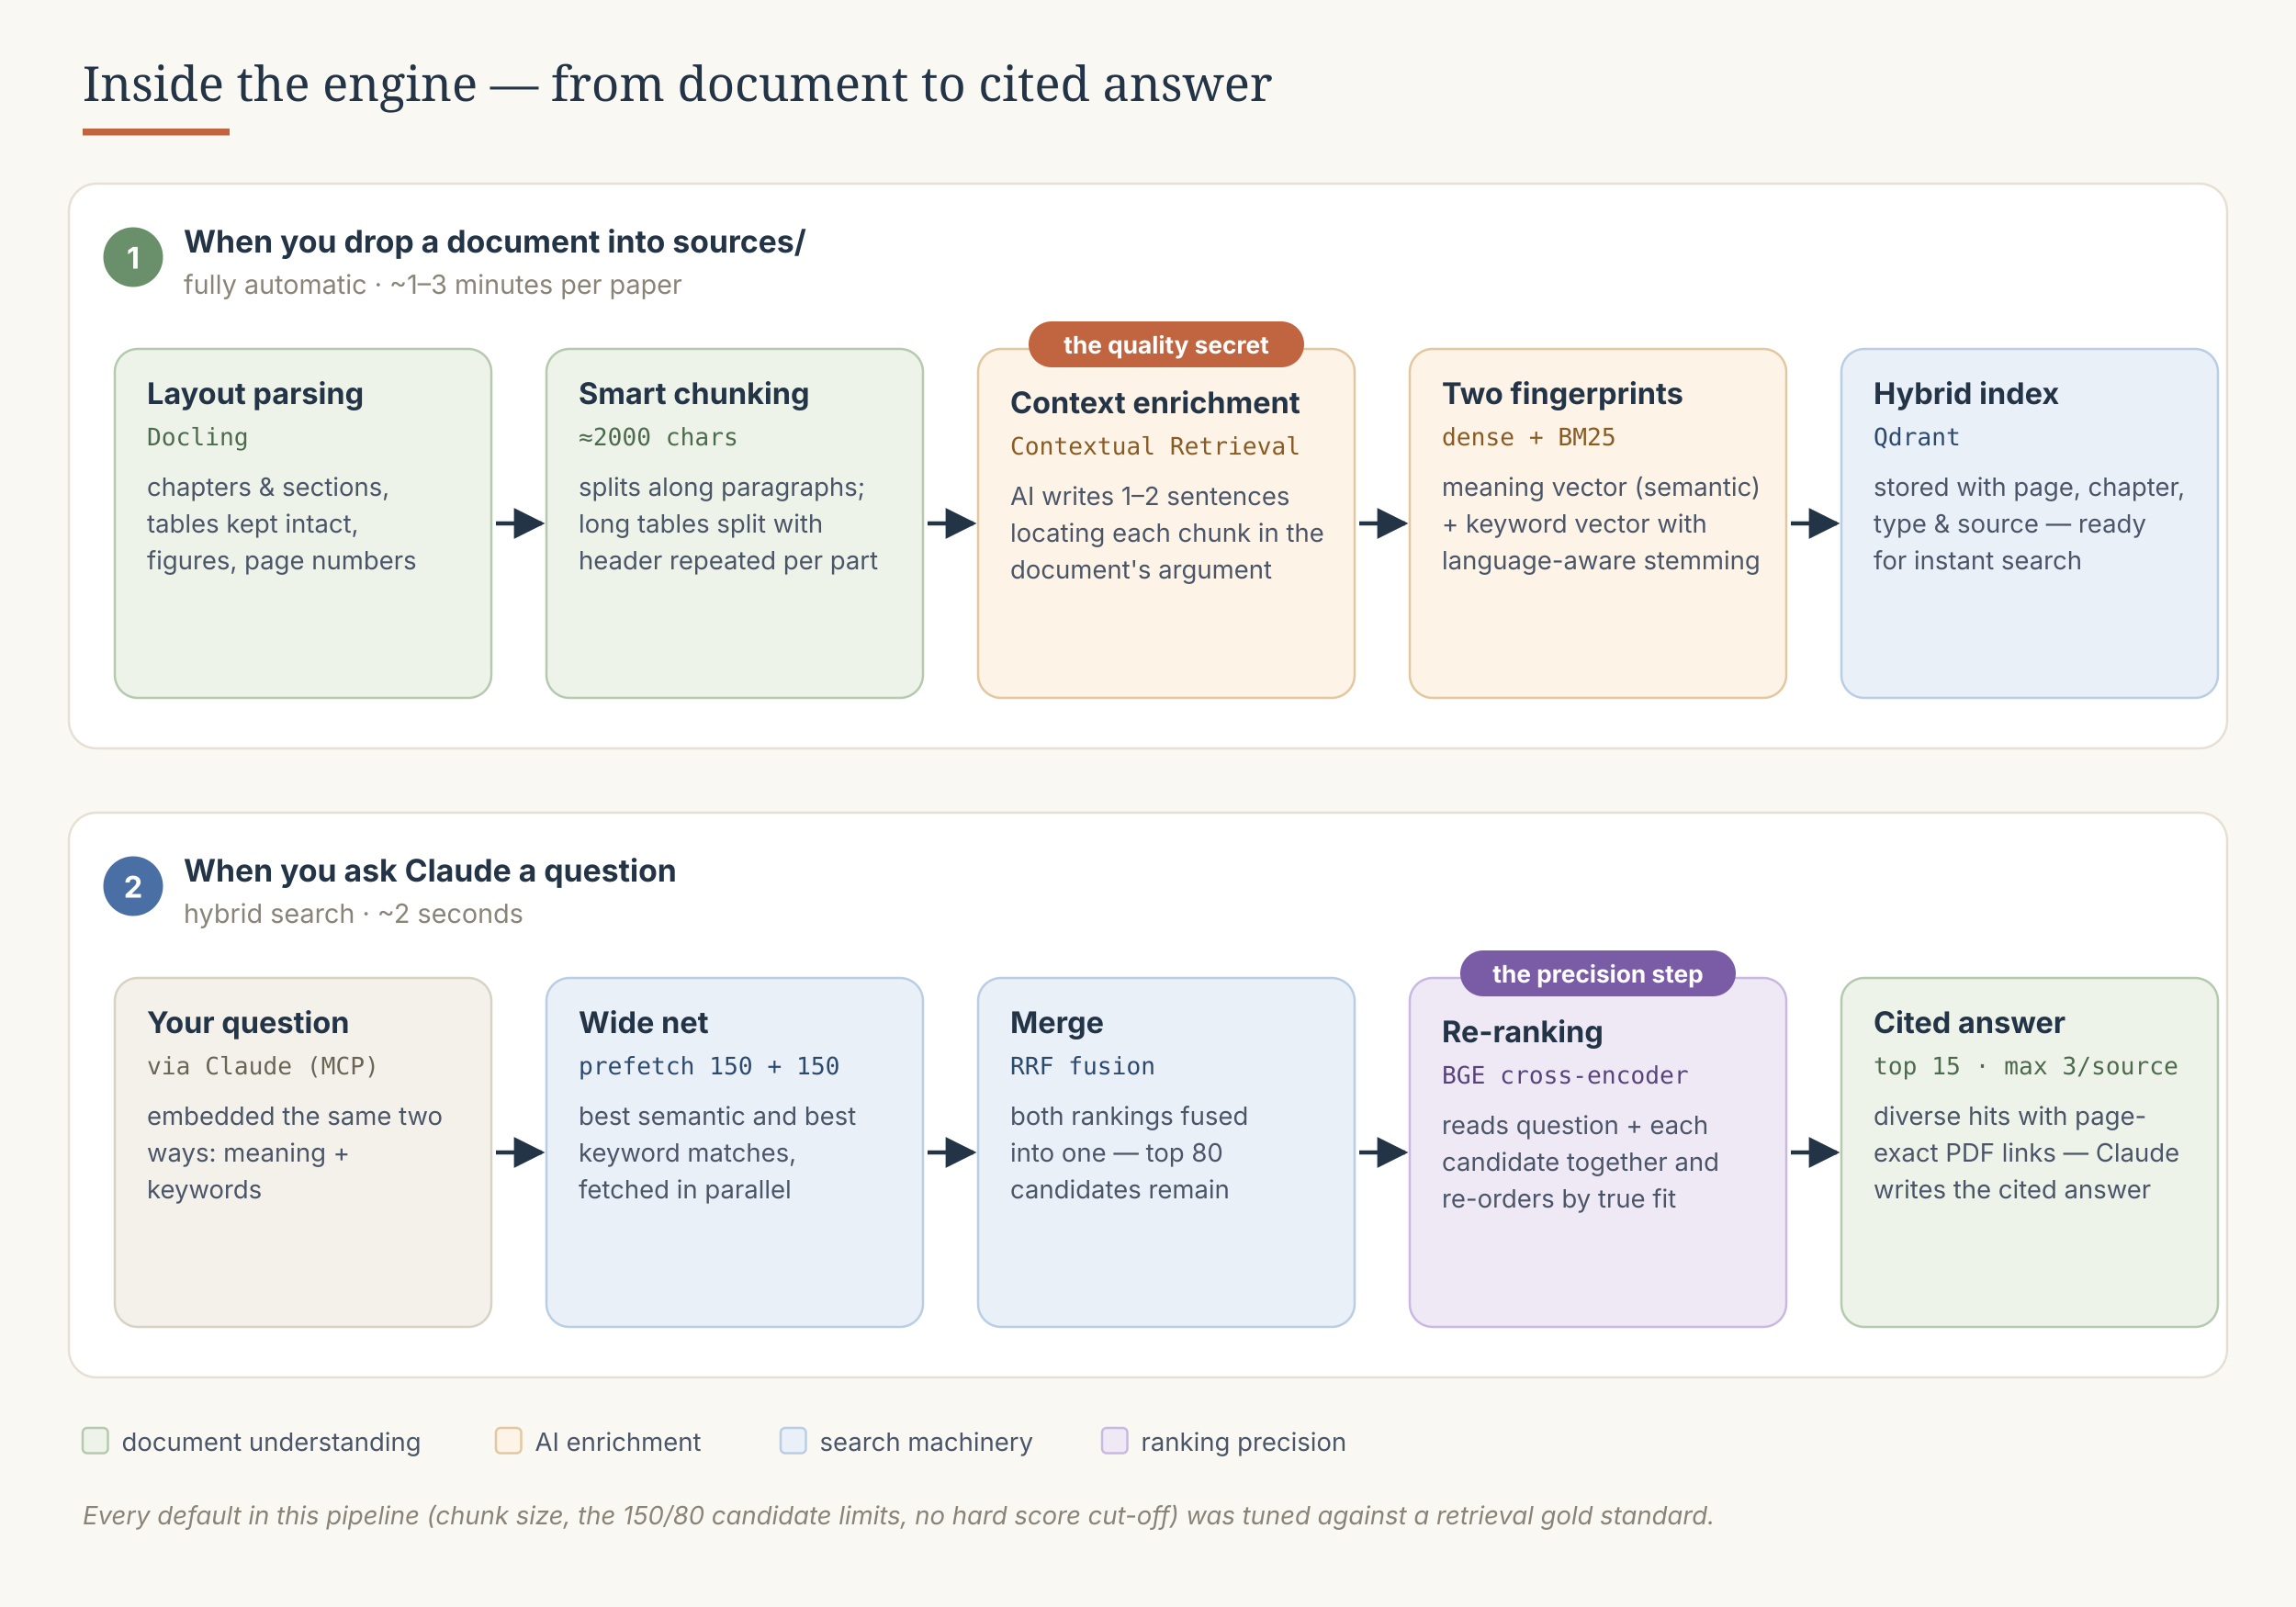
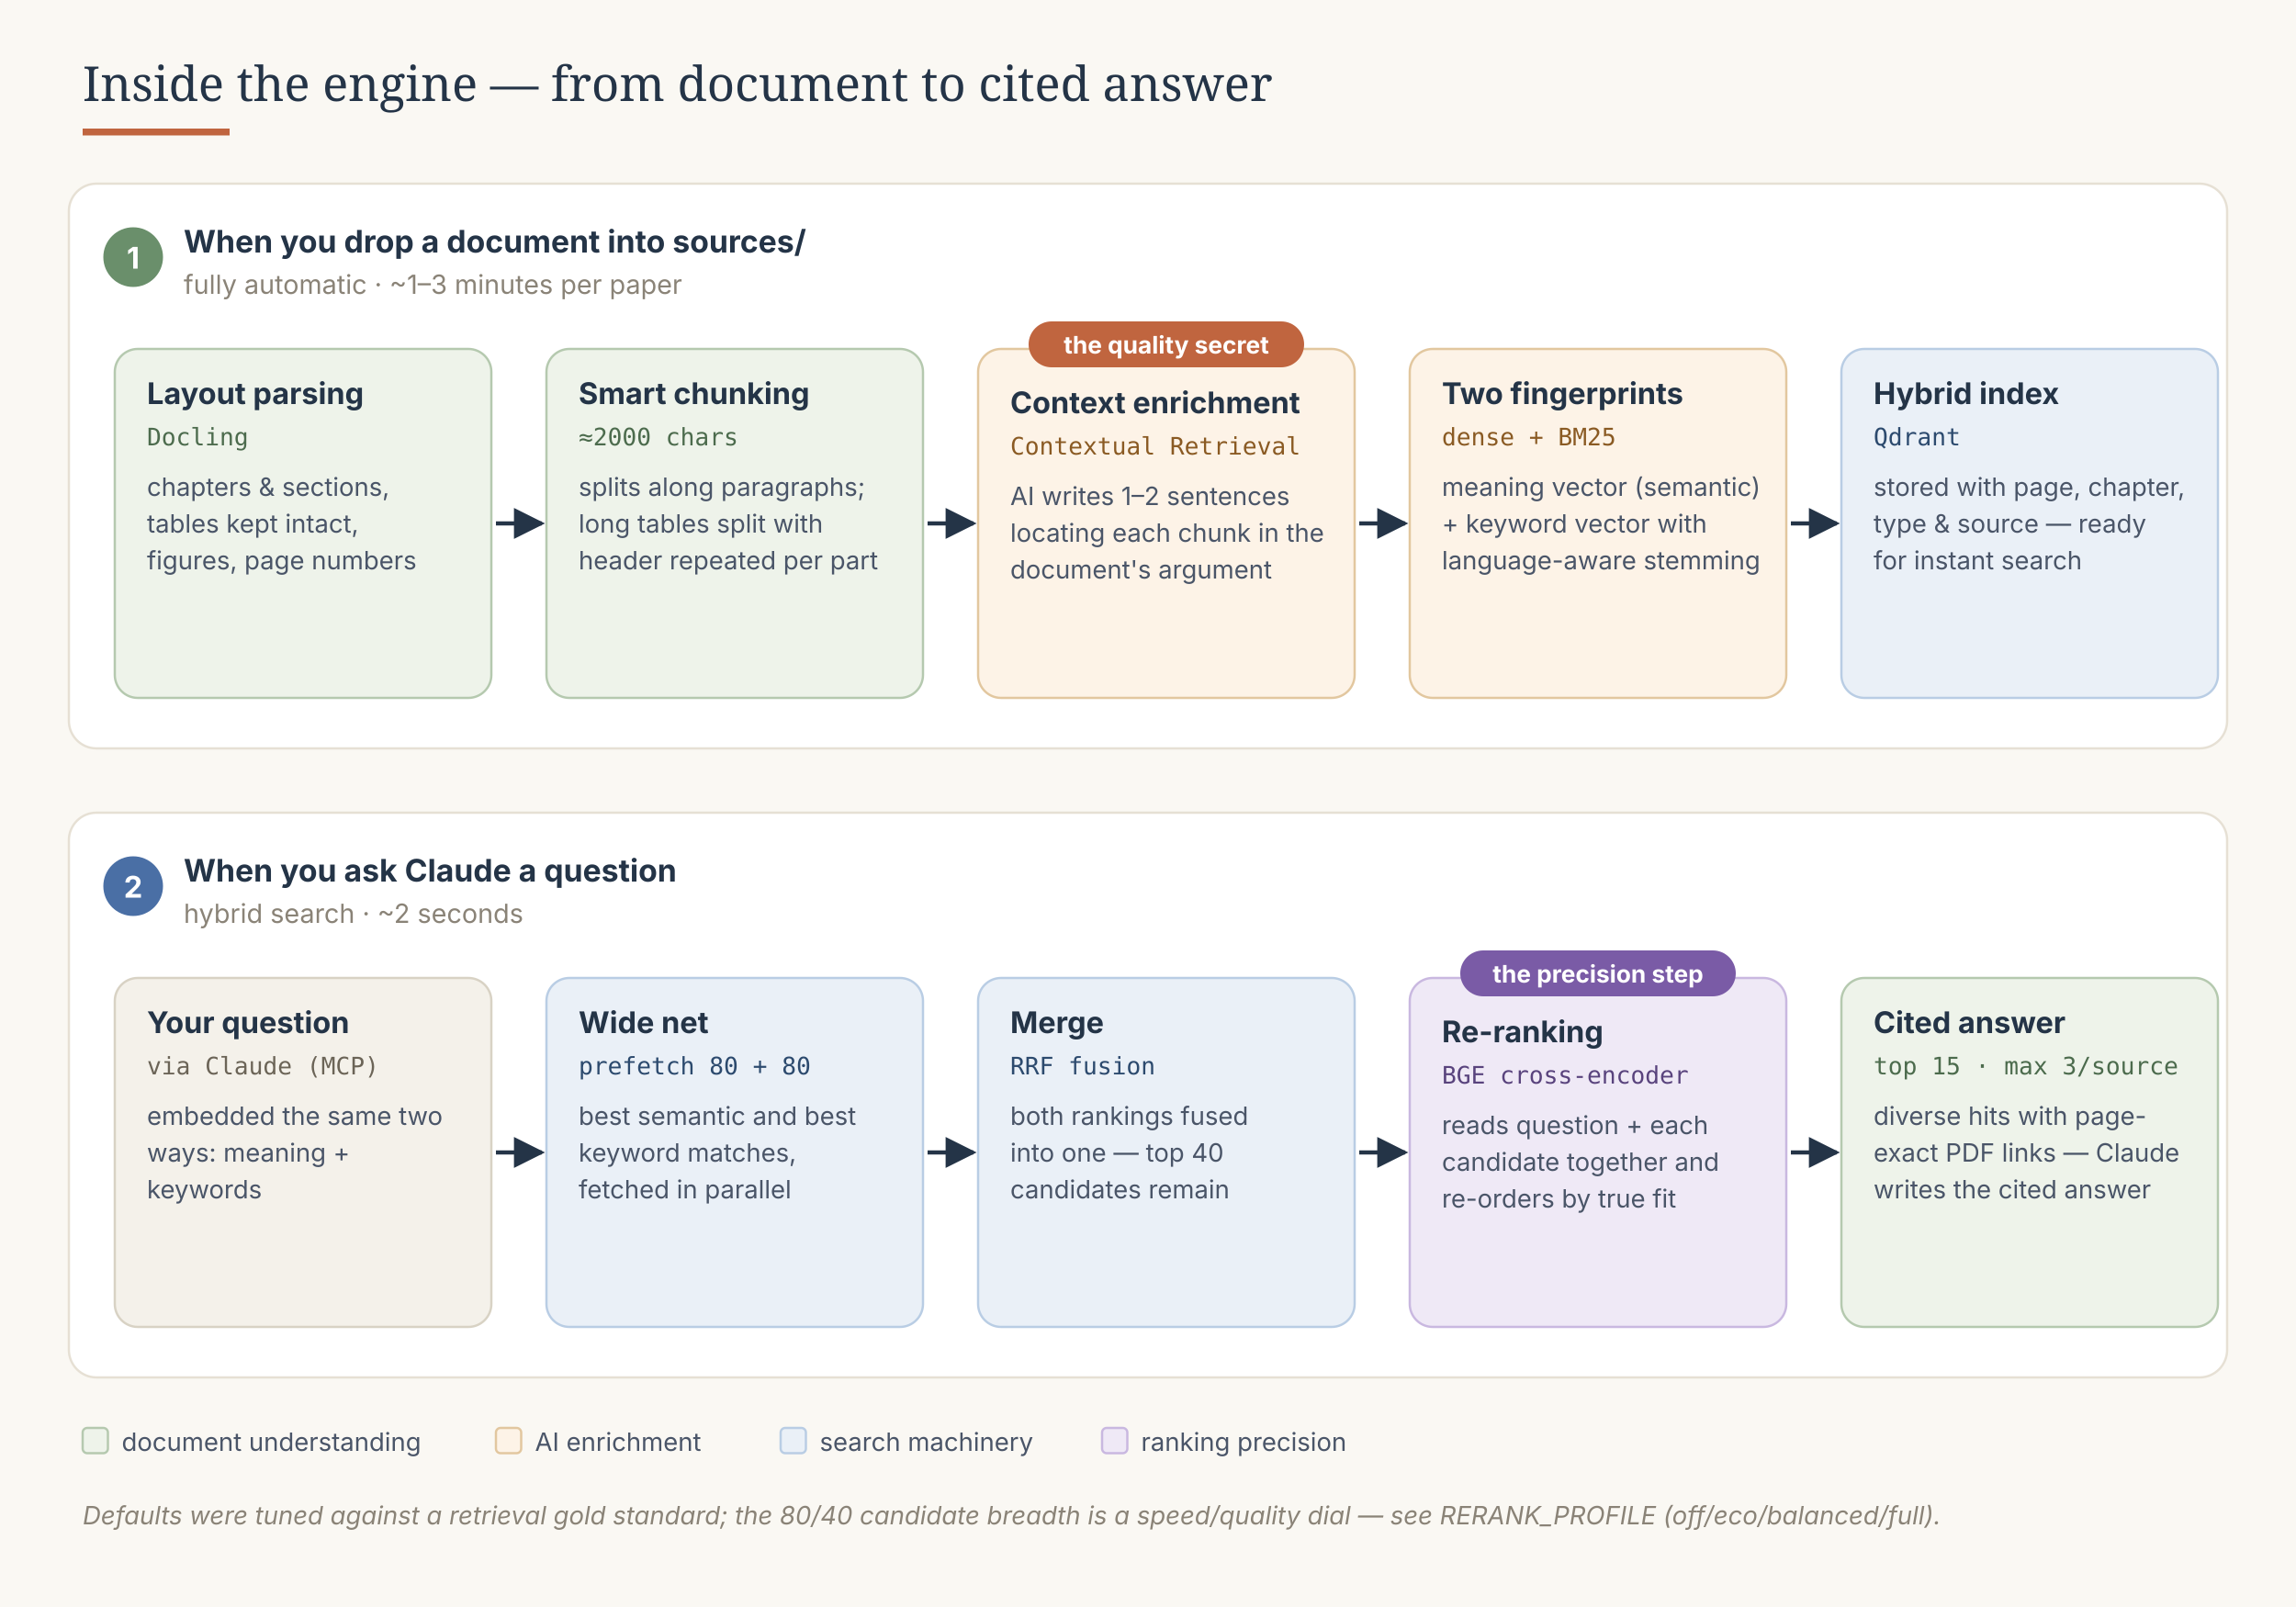
<svg xmlns="http://www.w3.org/2000/svg" viewBox="0 0 1000 700" font-family="-apple-system,'Segoe UI',system-ui,sans-serif">
  <defs>
    <marker id="arrInk" viewBox="0 0 10 10" refX="9" refY="5" markerWidth="7.5" markerHeight="7.5" orient="auto-start-reverse">
      <path d="M0,0 L10,5 L0,10 z" fill="#243447" />
    </marker>
  </defs>
  <rect width="1000" height="700" fill="#faf8f3" />
  <text x="36" y="44" font-family="Georgia,serif" font-size="21" fill="#243447">Inside the engine — from document to cited answer</text>
  <rect x="36" y="56" width="64" height="3" fill="#c0653f" />
  <rect x="30" y="80" width="940" height="246" rx="12" fill="#ffffff" stroke="#e6e0d4" />
  <circle cx="58" cy="112" r="13" fill="#6a8f6b" />
  <text x="58" y="117" font-size="13" font-weight="700" fill="#ffffff" text-anchor="middle">1</text>
  <text x="80" y="110" font-size="13.5" font-weight="700" fill="#243447">When you drop a document into sources/</text>
  <text x="80" y="128" font-size="11.5" fill="#8a8377">fully automatic · ~1–3 minutes per paper</text>
  <rect x="50" y="152" width="164" height="152" rx="10" fill="#eef3ea" stroke="#b5c9af" />
  <text x="64" y="176" font-size="13" font-weight="700" fill="#243447">Layout parsing</text>
  <text x="64" y="194" font-size="10.5" font-family="ui-monospace,Menlo,monospace" fill="#4c6b4d">Docling</text>
  <text x="64" y="216" font-size="11" fill="#4a5568">chapters &amp; sections,</text>
  <text x="64" y="232" font-size="11" fill="#4a5568">tables kept intact,</text>
  <text x="64" y="248" font-size="11" fill="#4a5568">figures, page numbers</text>
  <line x1="216" y1="228" x2="236" y2="228" stroke="#243447" stroke-width="1.8" marker-end="url(#arrInk)" />
  <rect x="238" y="152" width="164" height="152" rx="10" fill="#eef3ea" stroke="#b5c9af" />
  <text x="252" y="176" font-size="13" font-weight="700" fill="#243447">Smart chunking</text>
  <text x="252" y="194" font-size="10.5" font-family="ui-monospace,Menlo,monospace" fill="#4c6b4d">≈2000 chars</text>
  <text x="252" y="216" font-size="11" fill="#4a5568">splits along paragraphs;</text>
  <text x="252" y="232" font-size="11" fill="#4a5568">long tables split with</text>
  <text x="252" y="248" font-size="11" fill="#4a5568">header repeated per part</text>
  <line x1="404" y1="228" x2="424" y2="228" stroke="#243447" stroke-width="1.8" marker-end="url(#arrInk)" />
  <rect x="426" y="152" width="164" height="152" rx="10" fill="#fdf3e7" stroke="#e2c79f" />
  <rect x="448" y="140" width="120" height="20" rx="10" fill="#c0653f" />
  <text x="508" y="154" font-size="10.5" font-weight="700" fill="#ffffff" text-anchor="middle">the quality secret</text>
  <text x="440" y="180" font-size="13" font-weight="700" fill="#243447">Context enrichment</text>
  <text x="440" y="198" font-size="10.5" font-family="ui-monospace,Menlo,monospace" fill="#8a5a23">Contextual Retrieval</text>
  <text x="440" y="220" font-size="11" fill="#4a5568">AI writes 1–2 sentences</text>
  <text x="440" y="236" font-size="11" fill="#4a5568">locating each chunk in the</text>
  <text x="440" y="252" font-size="11" fill="#4a5568">document's argument</text>
  <line x1="592" y1="228" x2="612" y2="228" stroke="#243447" stroke-width="1.8" marker-end="url(#arrInk)" />
  <rect x="614" y="152" width="164" height="152" rx="10" fill="#fdf3e7" stroke="#e2c79f" />
  <text x="628" y="176" font-size="13" font-weight="700" fill="#243447">Two fingerprints</text>
  <text x="628" y="194" font-size="10.5" font-family="ui-monospace,Menlo,monospace" fill="#8a5a23">dense + BM25</text>
  <text x="628" y="216" font-size="11" fill="#4a5568">meaning vector (semantic)</text>
  <text x="628" y="232" font-size="11" fill="#4a5568">+ keyword vector with</text>
  <text x="628" y="248" font-size="11" fill="#4a5568">language-aware stemming</text>
  <line x1="780" y1="228" x2="800" y2="228" stroke="#243447" stroke-width="1.8" marker-end="url(#arrInk)" />
  <rect x="802" y="152" width="164" height="152" rx="10" fill="#eaf0f7" stroke="#b9cde4" />
  <text x="816" y="176" font-size="13" font-weight="700" fill="#243447">Hybrid index</text>
  <text x="816" y="194" font-size="10.5" font-family="ui-monospace,Menlo,monospace" fill="#2c4a6e">Qdrant</text>
  <text x="816" y="216" font-size="11" fill="#4a5568">stored with page, chapter,</text>
  <text x="816" y="232" font-size="11" fill="#4a5568">type &amp; source — ready</text>
  <text x="816" y="248" font-size="11" fill="#4a5568">for instant search</text>
  <rect x="30" y="354" width="940" height="246" rx="12" fill="#ffffff" stroke="#e6e0d4" />
  <circle cx="58" cy="386" r="13" fill="#4a6fa5" />
  <text x="58" y="391" font-size="13" font-weight="700" fill="#ffffff" text-anchor="middle">2</text>
  <text x="80" y="384" font-size="13.5" font-weight="700" fill="#243447">When you ask Claude a question</text>
  <text x="80" y="402" font-size="11.5" fill="#8a8377">hybrid search · ~2 seconds</text>
  <rect x="50" y="426" width="164" height="152" rx="10" fill="#f4f1ea" stroke="#d8d2c4" />
  <text x="64" y="450" font-size="13" font-weight="700" fill="#243447">Your question</text>
  <text x="64" y="468" font-size="10.5" font-family="ui-monospace,Menlo,monospace" fill="#6b6457">via Claude (MCP)</text>
  <text x="64" y="490" font-size="11" fill="#4a5568">embedded the same two</text>
  <text x="64" y="506" font-size="11" fill="#4a5568">ways: meaning +</text>
  <text x="64" y="522" font-size="11" fill="#4a5568">keywords</text>
  <line x1="216" y1="502" x2="236" y2="502" stroke="#243447" stroke-width="1.8" marker-end="url(#arrInk)" />
  <rect x="238" y="426" width="164" height="152" rx="10" fill="#eaf0f7" stroke="#b9cde4" />
  <text x="252" y="450" font-size="13" font-weight="700" fill="#243447">Wide net</text>
-   <text x="252" y="468" font-size="10.5" font-family="ui-monospace,Menlo,monospace" fill="#2c4a6e">prefetch 150 + 150</text>
+   <text x="252" y="468" font-size="10.5" font-family="ui-monospace,Menlo,monospace" fill="#2c4a6e">prefetch 80 + 80</text>
  <text x="252" y="490" font-size="11" fill="#4a5568">best semantic and best</text>
  <text x="252" y="506" font-size="11" fill="#4a5568">keyword matches,</text>
  <text x="252" y="522" font-size="11" fill="#4a5568">fetched in parallel</text>
  <line x1="404" y1="502" x2="424" y2="502" stroke="#243447" stroke-width="1.8" marker-end="url(#arrInk)" />
  <rect x="426" y="426" width="164" height="152" rx="10" fill="#eaf0f7" stroke="#b9cde4" />
  <text x="440" y="450" font-size="13" font-weight="700" fill="#243447">Merge</text>
  <text x="440" y="468" font-size="10.5" font-family="ui-monospace,Menlo,monospace" fill="#2c4a6e">RRF fusion</text>
  <text x="440" y="490" font-size="11" fill="#4a5568">both rankings fused</text>
-   <text x="440" y="506" font-size="11" fill="#4a5568">into one — top 80</text>
+   <text x="440" y="506" font-size="11" fill="#4a5568">into one — top 40</text>
  <text x="440" y="522" font-size="11" fill="#4a5568">candidates remain</text>
  <line x1="592" y1="502" x2="612" y2="502" stroke="#243447" stroke-width="1.8" marker-end="url(#arrInk)" />
  <rect x="614" y="426" width="164" height="152" rx="10" fill="#efe9f6" stroke="#c9b8e0" />
  <rect x="636" y="414" width="120" height="20" rx="10" fill="#7a5ba6" />
  <text x="696" y="428" font-size="10.5" font-weight="700" fill="#ffffff" text-anchor="middle">the precision step</text>
  <text x="628" y="454" font-size="13" font-weight="700" fill="#243447">Re-ranking</text>
  <text x="628" y="472" font-size="10.5" font-family="ui-monospace,Menlo,monospace" fill="#59437d">BGE cross-encoder</text>
  <text x="628" y="494" font-size="11" fill="#4a5568">reads question + each</text>
  <text x="628" y="510" font-size="11" fill="#4a5568">candidate together and</text>
  <text x="628" y="526" font-size="11" fill="#4a5568">re-orders by true fit</text>
  <line x1="780" y1="502" x2="800" y2="502" stroke="#243447" stroke-width="1.8" marker-end="url(#arrInk)" />
  <rect x="802" y="426" width="164" height="152" rx="10" fill="#eef3ea" stroke="#b5c9af" />
  <text x="816" y="450" font-size="13" font-weight="700" fill="#243447">Cited answer</text>
  <text x="816" y="468" font-size="10.5" font-family="ui-monospace,Menlo,monospace" fill="#4c6b4d">top 15 · max 3/source</text>
  <text x="816" y="490" font-size="11" fill="#4a5568">diverse hits with page-</text>
  <text x="816" y="506" font-size="11" fill="#4a5568">exact PDF links — Claude</text>
  <text x="816" y="522" font-size="11" fill="#4a5568">writes the cited answer</text>
  <rect x="36" y="622" width="11" height="11" rx="2" fill="#eef3ea" stroke="#b5c9af" />
  <text x="53" y="632" font-size="11" fill="#4a5568">document understanding</text>
  <rect x="216" y="622" width="11" height="11" rx="2" fill="#fdf3e7" stroke="#e2c79f" />
  <text x="233" y="632" font-size="11" fill="#4a5568">AI enrichment</text>
  <rect x="340" y="622" width="11" height="11" rx="2" fill="#eaf0f7" stroke="#b9cde4" />
  <text x="357" y="632" font-size="11" fill="#4a5568">search machinery</text>
  <rect x="480" y="622" width="11" height="11" rx="2" fill="#efe9f6" stroke="#c9b8e0" />
  <text x="497" y="632" font-size="11" fill="#4a5568">ranking precision</text>
-   <text x="36" y="664" font-size="11" font-style="italic" fill="#8a8377">Every default in this pipeline (chunk size, the 150/80 candidate limits, no hard score cut-off) was tuned against a retrieval gold standard.</text>
+   <text x="36" y="664" font-size="11" font-style="italic" fill="#8a8377">Defaults were tuned against a retrieval gold standard; the 80/40 candidate breadth is a speed/quality dial — see RERANK_PROFILE (off/eco/balanced/full).</text>
</svg>
